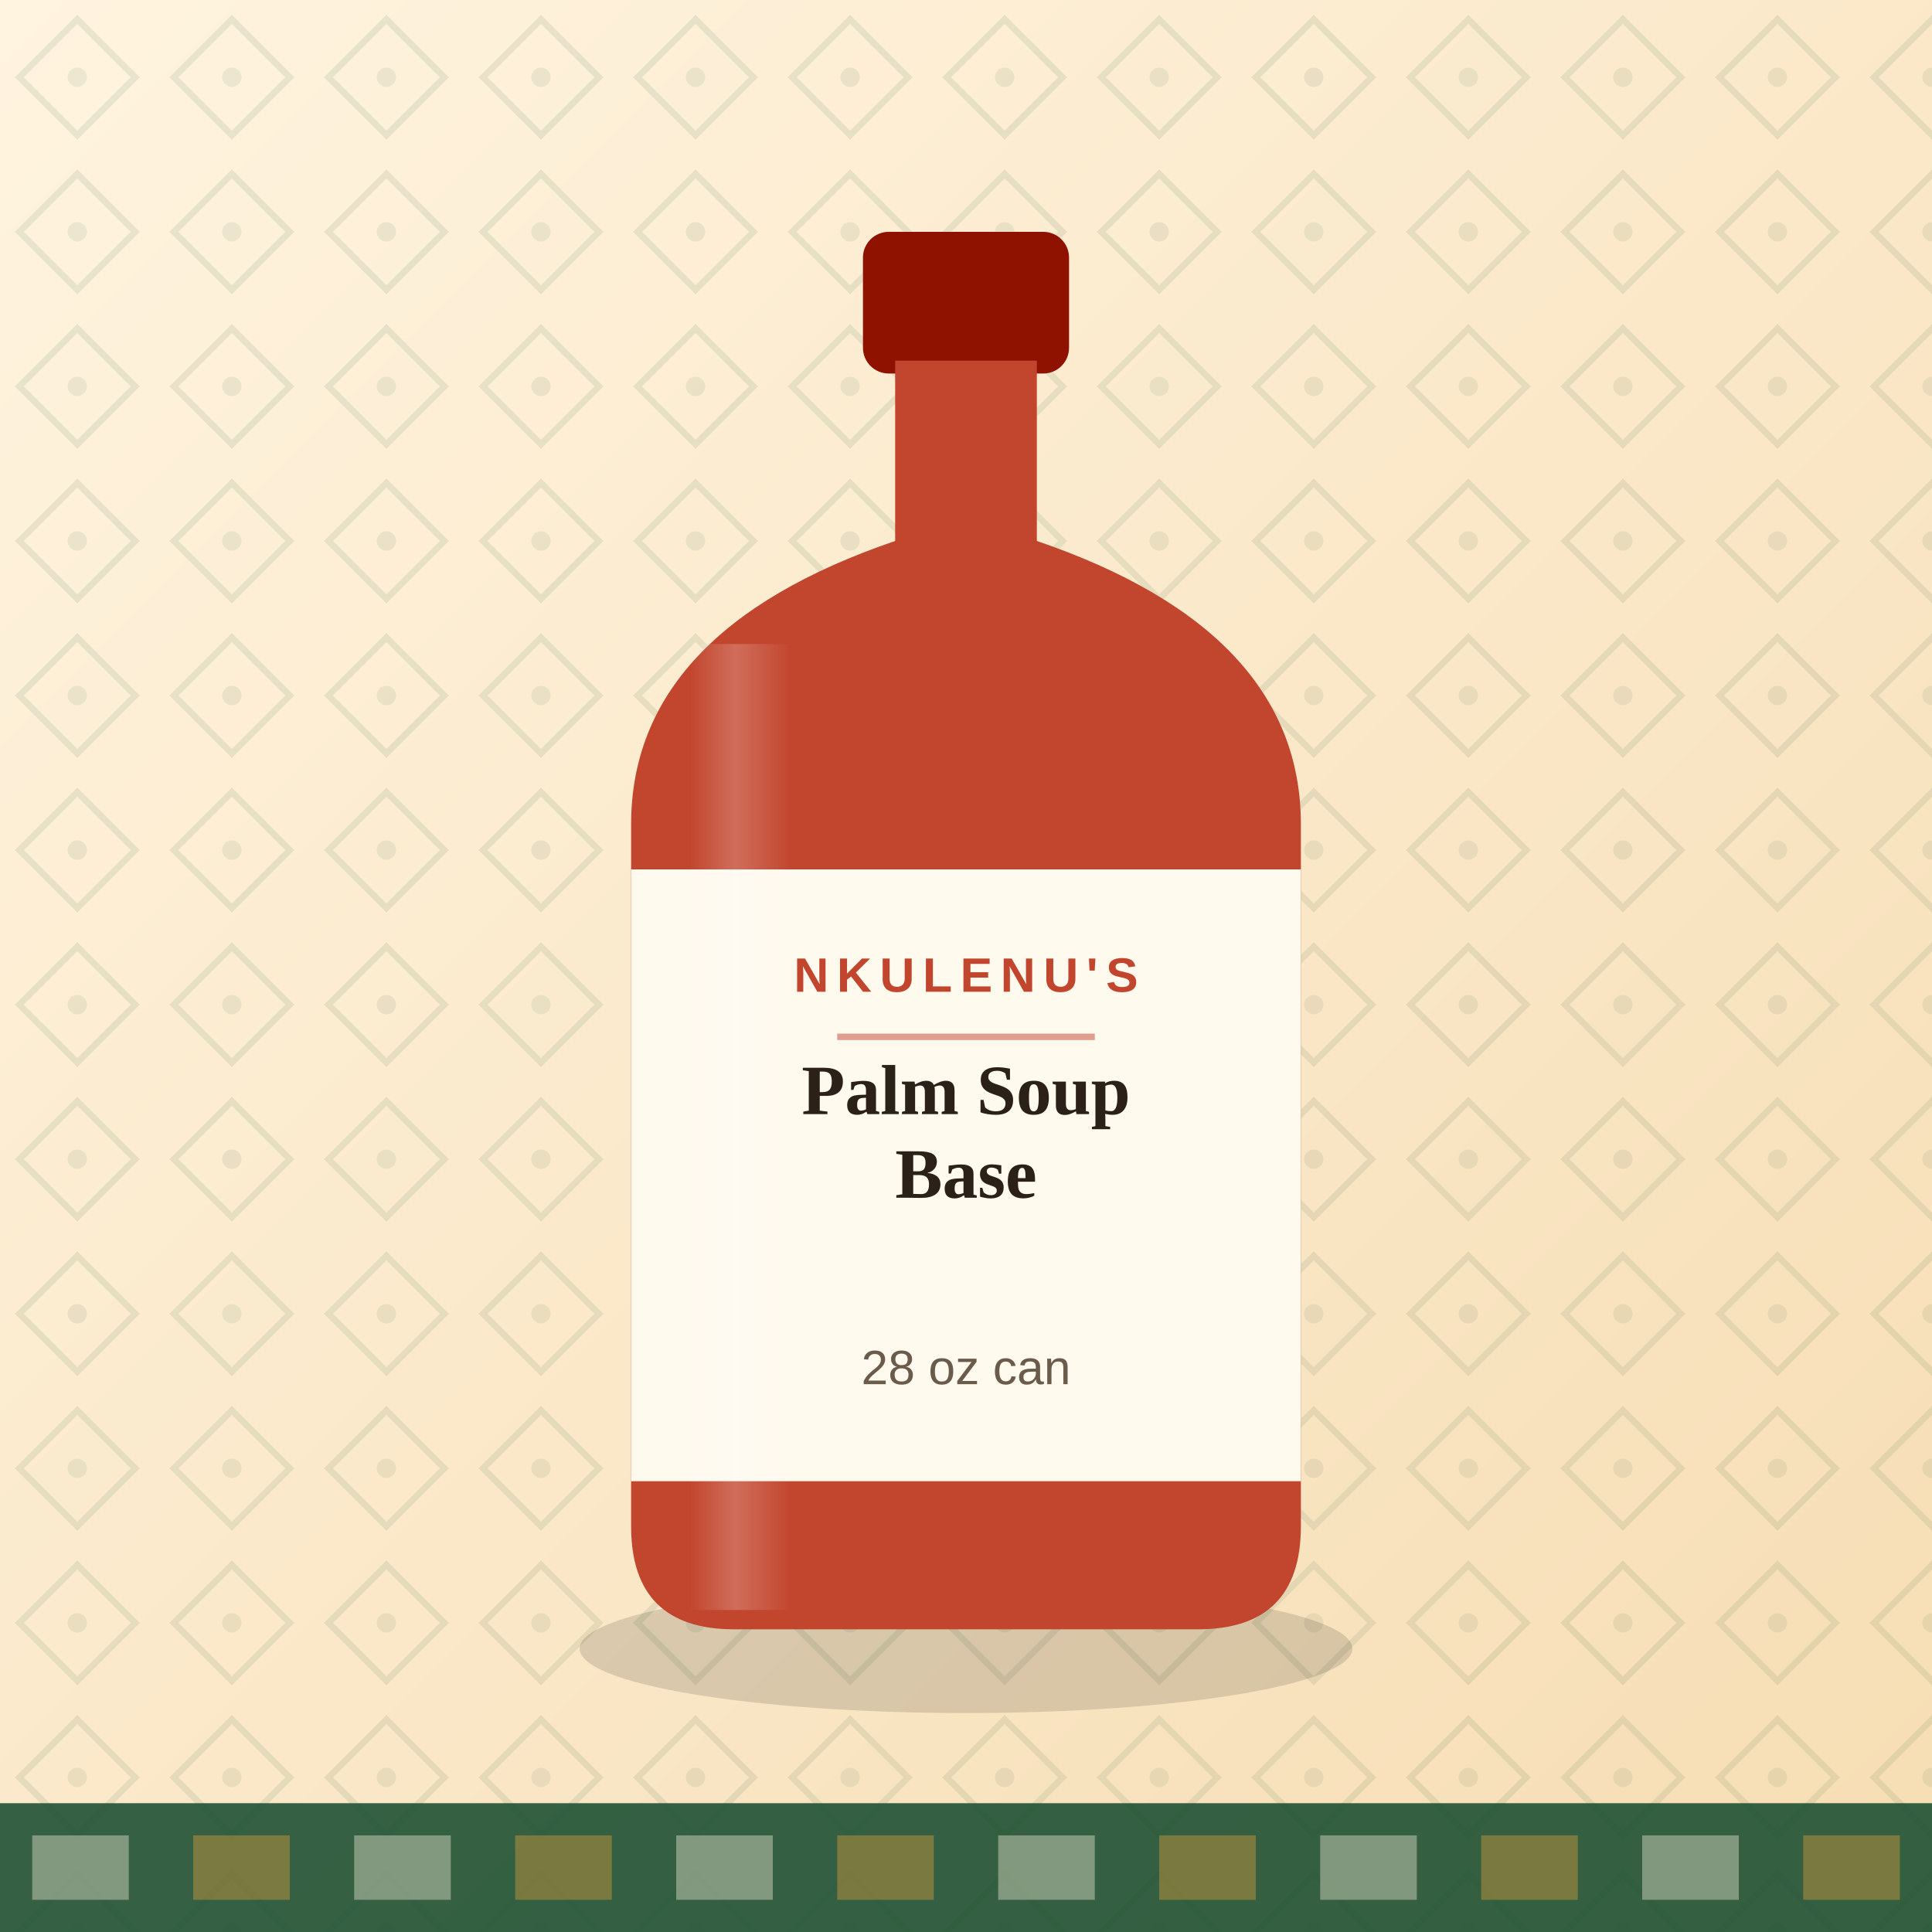
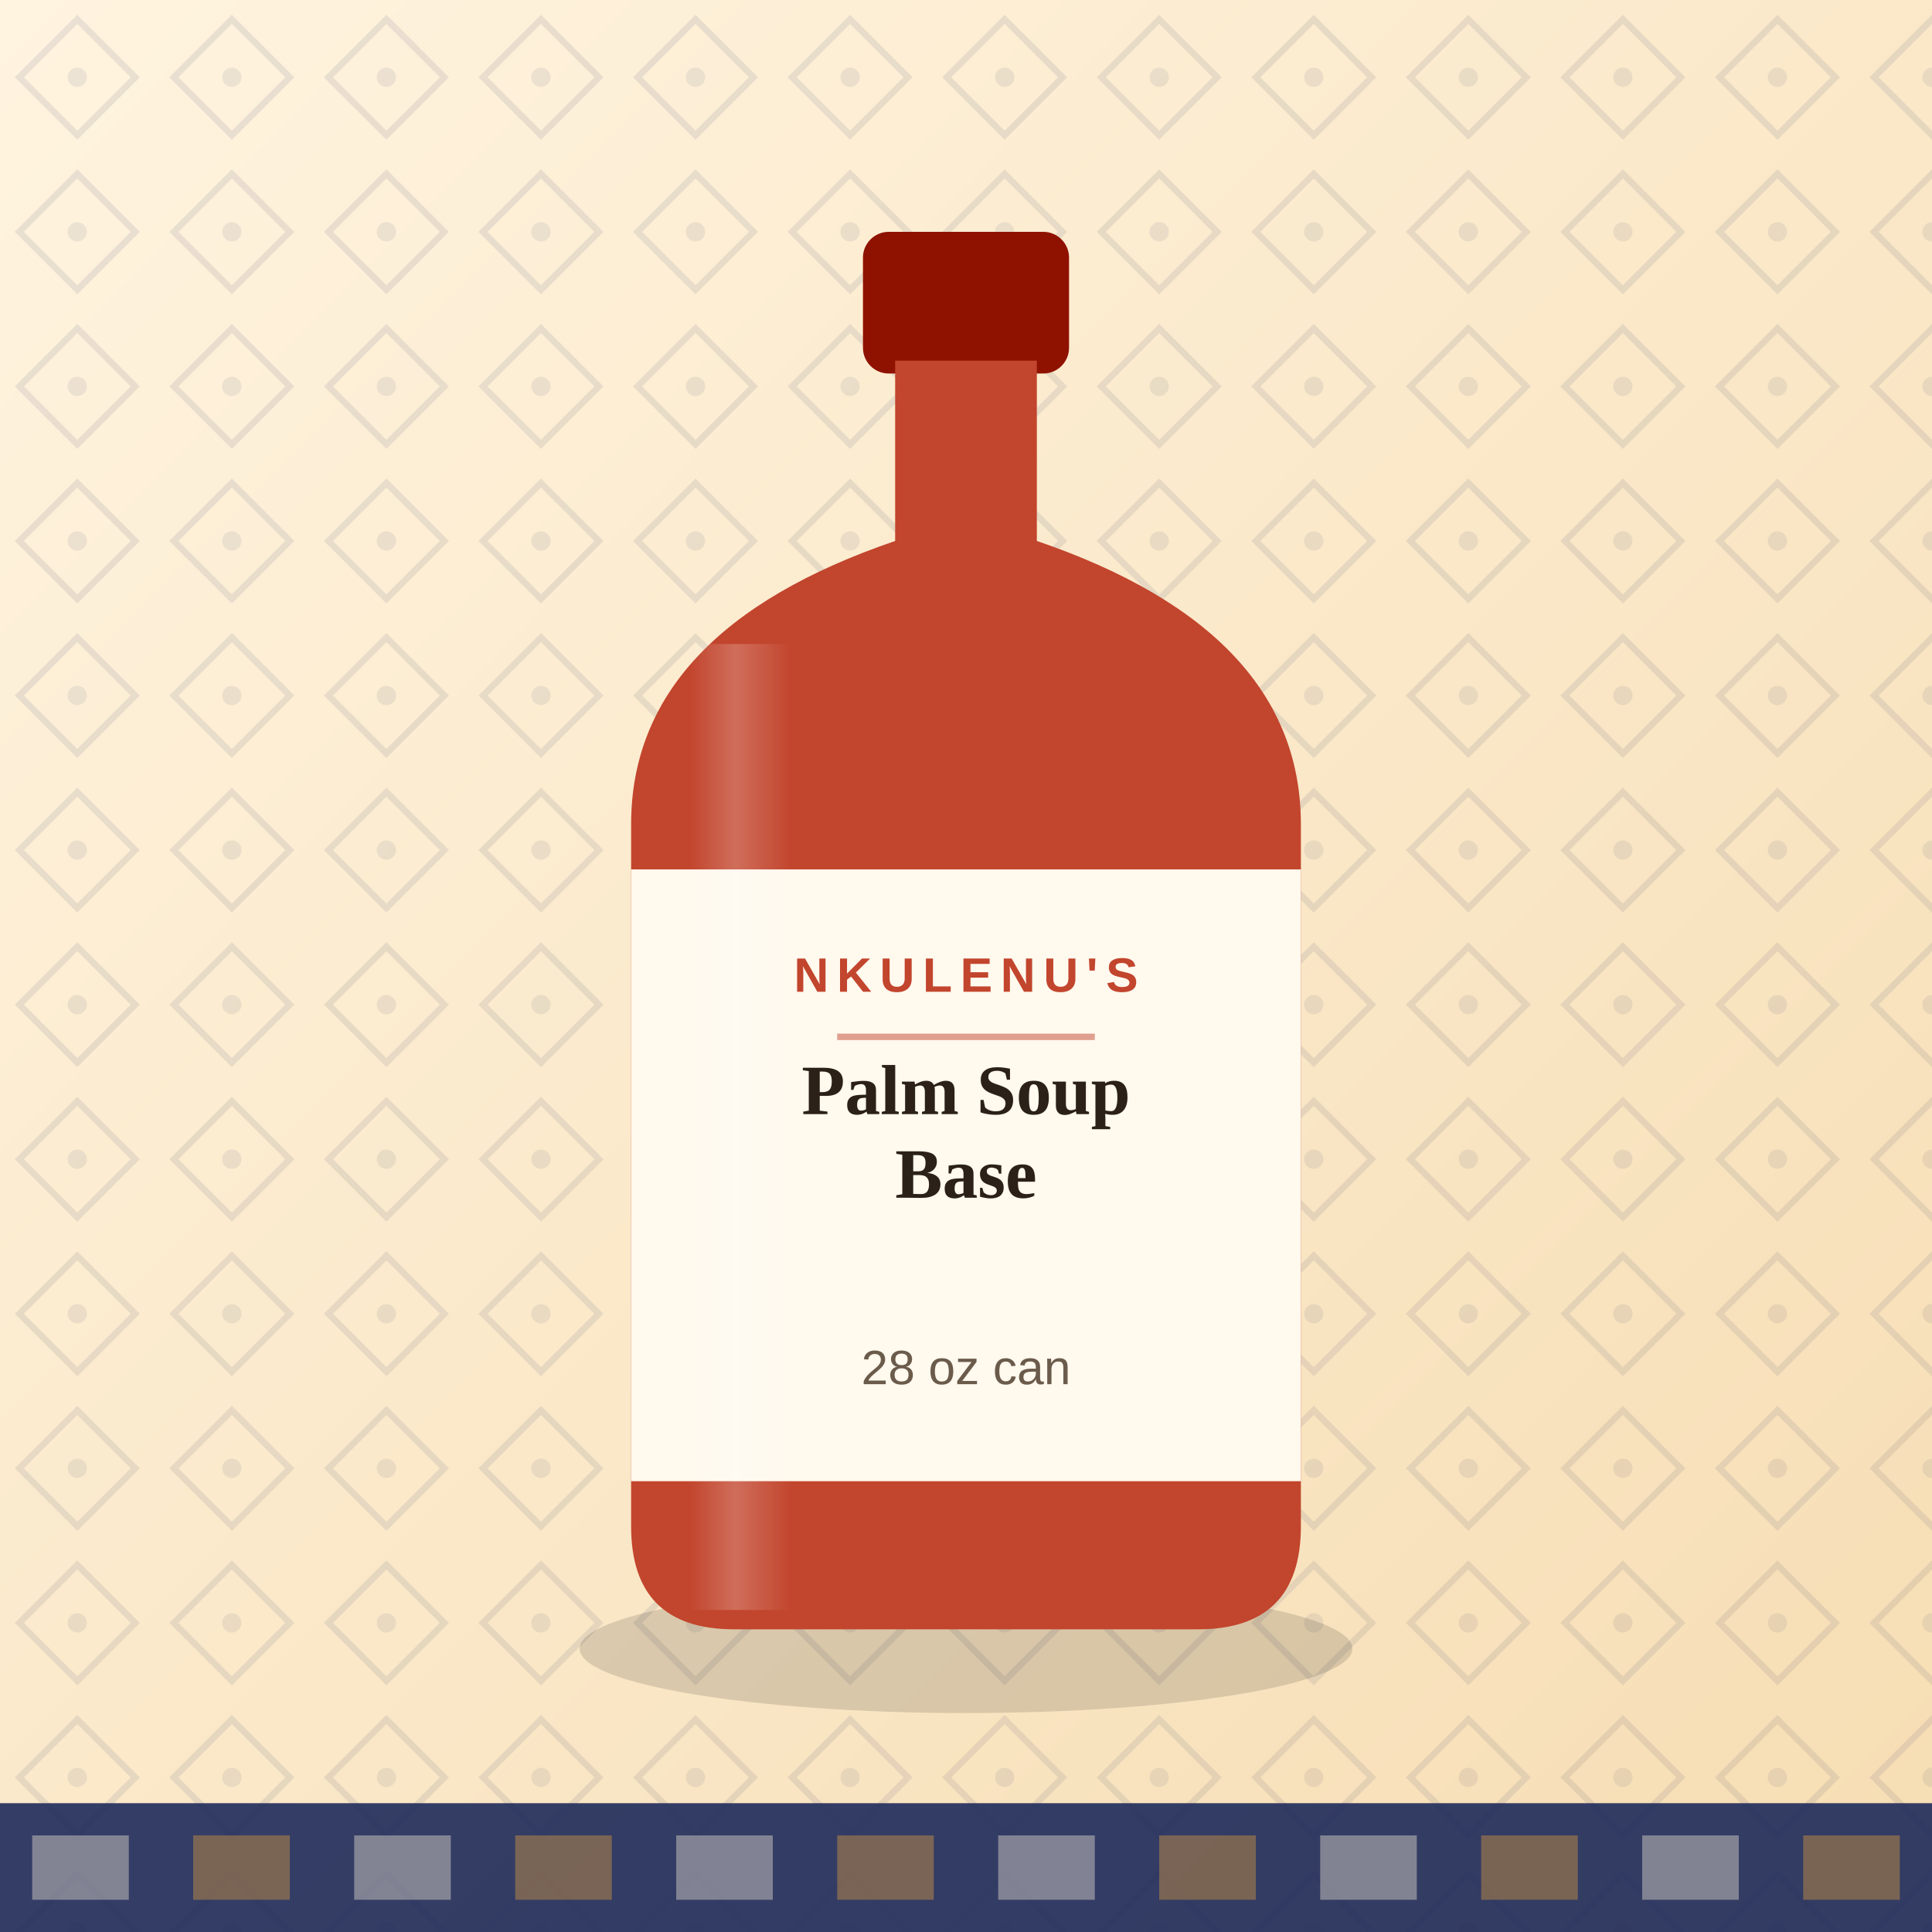
<svg xmlns="http://www.w3.org/2000/svg" viewBox="0 0 600 600" width="600" height="600" role="img" aria-label="Palm Soup Base (Banga Concentrate)">
  <defs>
    <linearGradient id="bg" x1="0" y1="0" x2="1" y2="1">
      <stop offset="0" stop-color="#FFF4E0" />
      <stop offset="1" stop-color="#F6DDB3" />
    </linearGradient>
    <pattern id="pt" width="48" height="48" patternUnits="userSpaceOnUse">
-       <path d="M24 6 L42 24 L24 42 L6 24Z" fill="none" stroke="#1F5134" stroke-opacity=".09" stroke-width="2" />
-       <circle cx="24" cy="24" r="3" fill="#1F5134" fill-opacity=".08" />
+       <path d="M24 6 L42 24 L24 42 L6 24Z" fill="none" stroke="#1E2A5A" stroke-opacity=".09" stroke-width="2" />
+       <circle cx="24" cy="24" r="3" fill="#1E2A5A" fill-opacity=".08" />
    </pattern>
    <linearGradient id="shine" x1="0" x2="1">
      <stop offset="0" stop-color="#fff" stop-opacity="0" />
      <stop offset=".45" stop-color="#fff" stop-opacity=".22" />
      <stop offset="1" stop-color="#fff" stop-opacity="0" />
    </linearGradient>
  </defs>
  <rect width="600" height="600" fill="url(#bg)" />
  <rect width="600" height="600" fill="url(#pt)" />
-   <rect y="560" width="600" height="40" fill="#1F5134" opacity=".9" />
+   <rect y="560" width="600" height="40" fill="#1E2A5A" opacity=".9" />
  <g opacity=".55">
    <rect x="10" y="570" width="30" height="20" fill="#FFF4E0" opacity=".7" />
    <rect x="60" y="570" width="30" height="20" fill="#E9A23B" opacity=".7" />
    <rect x="110" y="570" width="30" height="20" fill="#FFF4E0" opacity=".7" />
    <rect x="160" y="570" width="30" height="20" fill="#E9A23B" opacity=".7" />
    <rect x="210" y="570" width="30" height="20" fill="#FFF4E0" opacity=".7" />
    <rect x="260" y="570" width="30" height="20" fill="#E9A23B" opacity=".7" />
    <rect x="310" y="570" width="30" height="20" fill="#FFF4E0" opacity=".7" />
    <rect x="360" y="570" width="30" height="20" fill="#E9A23B" opacity=".7" />
    <rect x="410" y="570" width="30" height="20" fill="#FFF4E0" opacity=".7" />
    <rect x="460" y="570" width="30" height="20" fill="#E9A23B" opacity=".7" />
    <rect x="510" y="570" width="30" height="20" fill="#FFF4E0" opacity=".7" />
    <rect x="560" y="570" width="30" height="20" fill="#E9A23B" opacity=".7" />
  </g>
  <ellipse cx="300" cy="512" rx="120" ry="20" fill="#000" opacity=".13" />
  <rect x="268" y="72" width="64" height="44" rx="8" fill="#8f1200" />
  <rect x="278" y="112" width="44" height="60" fill="#C2452D" />
  <path d="M278 168 L322 168 Q404 196 404 256 L404 474 Q404 506 372 506 L228 506 Q196 506 196 474 L196 256 Q196 196 278 168 Z" fill="#C2452D" />
  <rect x="196" y="270" width="208" height="190" fill="#FFF9EE" />
  <text x="300" y="308" text-anchor="middle" font-family="'Segoe UI',Arial,Helvetica,sans-serif" font-size="15" font-weight="700" letter-spacing="2.5" fill="#C2452D">NKULENU'S</text>
  <line x1="260" y1="322" x2="340" y2="322" stroke="#C2452D" stroke-width="2" opacity=".5" />
  <text x="300" y="346" text-anchor="middle" font-family="Georgia,'Times New Roman',serif" font-size="22" font-weight="700" fill="#2B2118">Palm Soup</text>
  <text x="300" y="371.96" text-anchor="middle" font-family="Georgia,'Times New Roman',serif" font-size="22" font-weight="700" fill="#2B2118">Base</text>
  <text x="300" y="429.88" text-anchor="middle" font-family="'Segoe UI',Arial,Helvetica,sans-serif" font-size="15" fill="#6B5B4B">28 oz can</text>
  <rect x="214" y="200" width="32" height="300" fill="url(#shine)" />
</svg>
